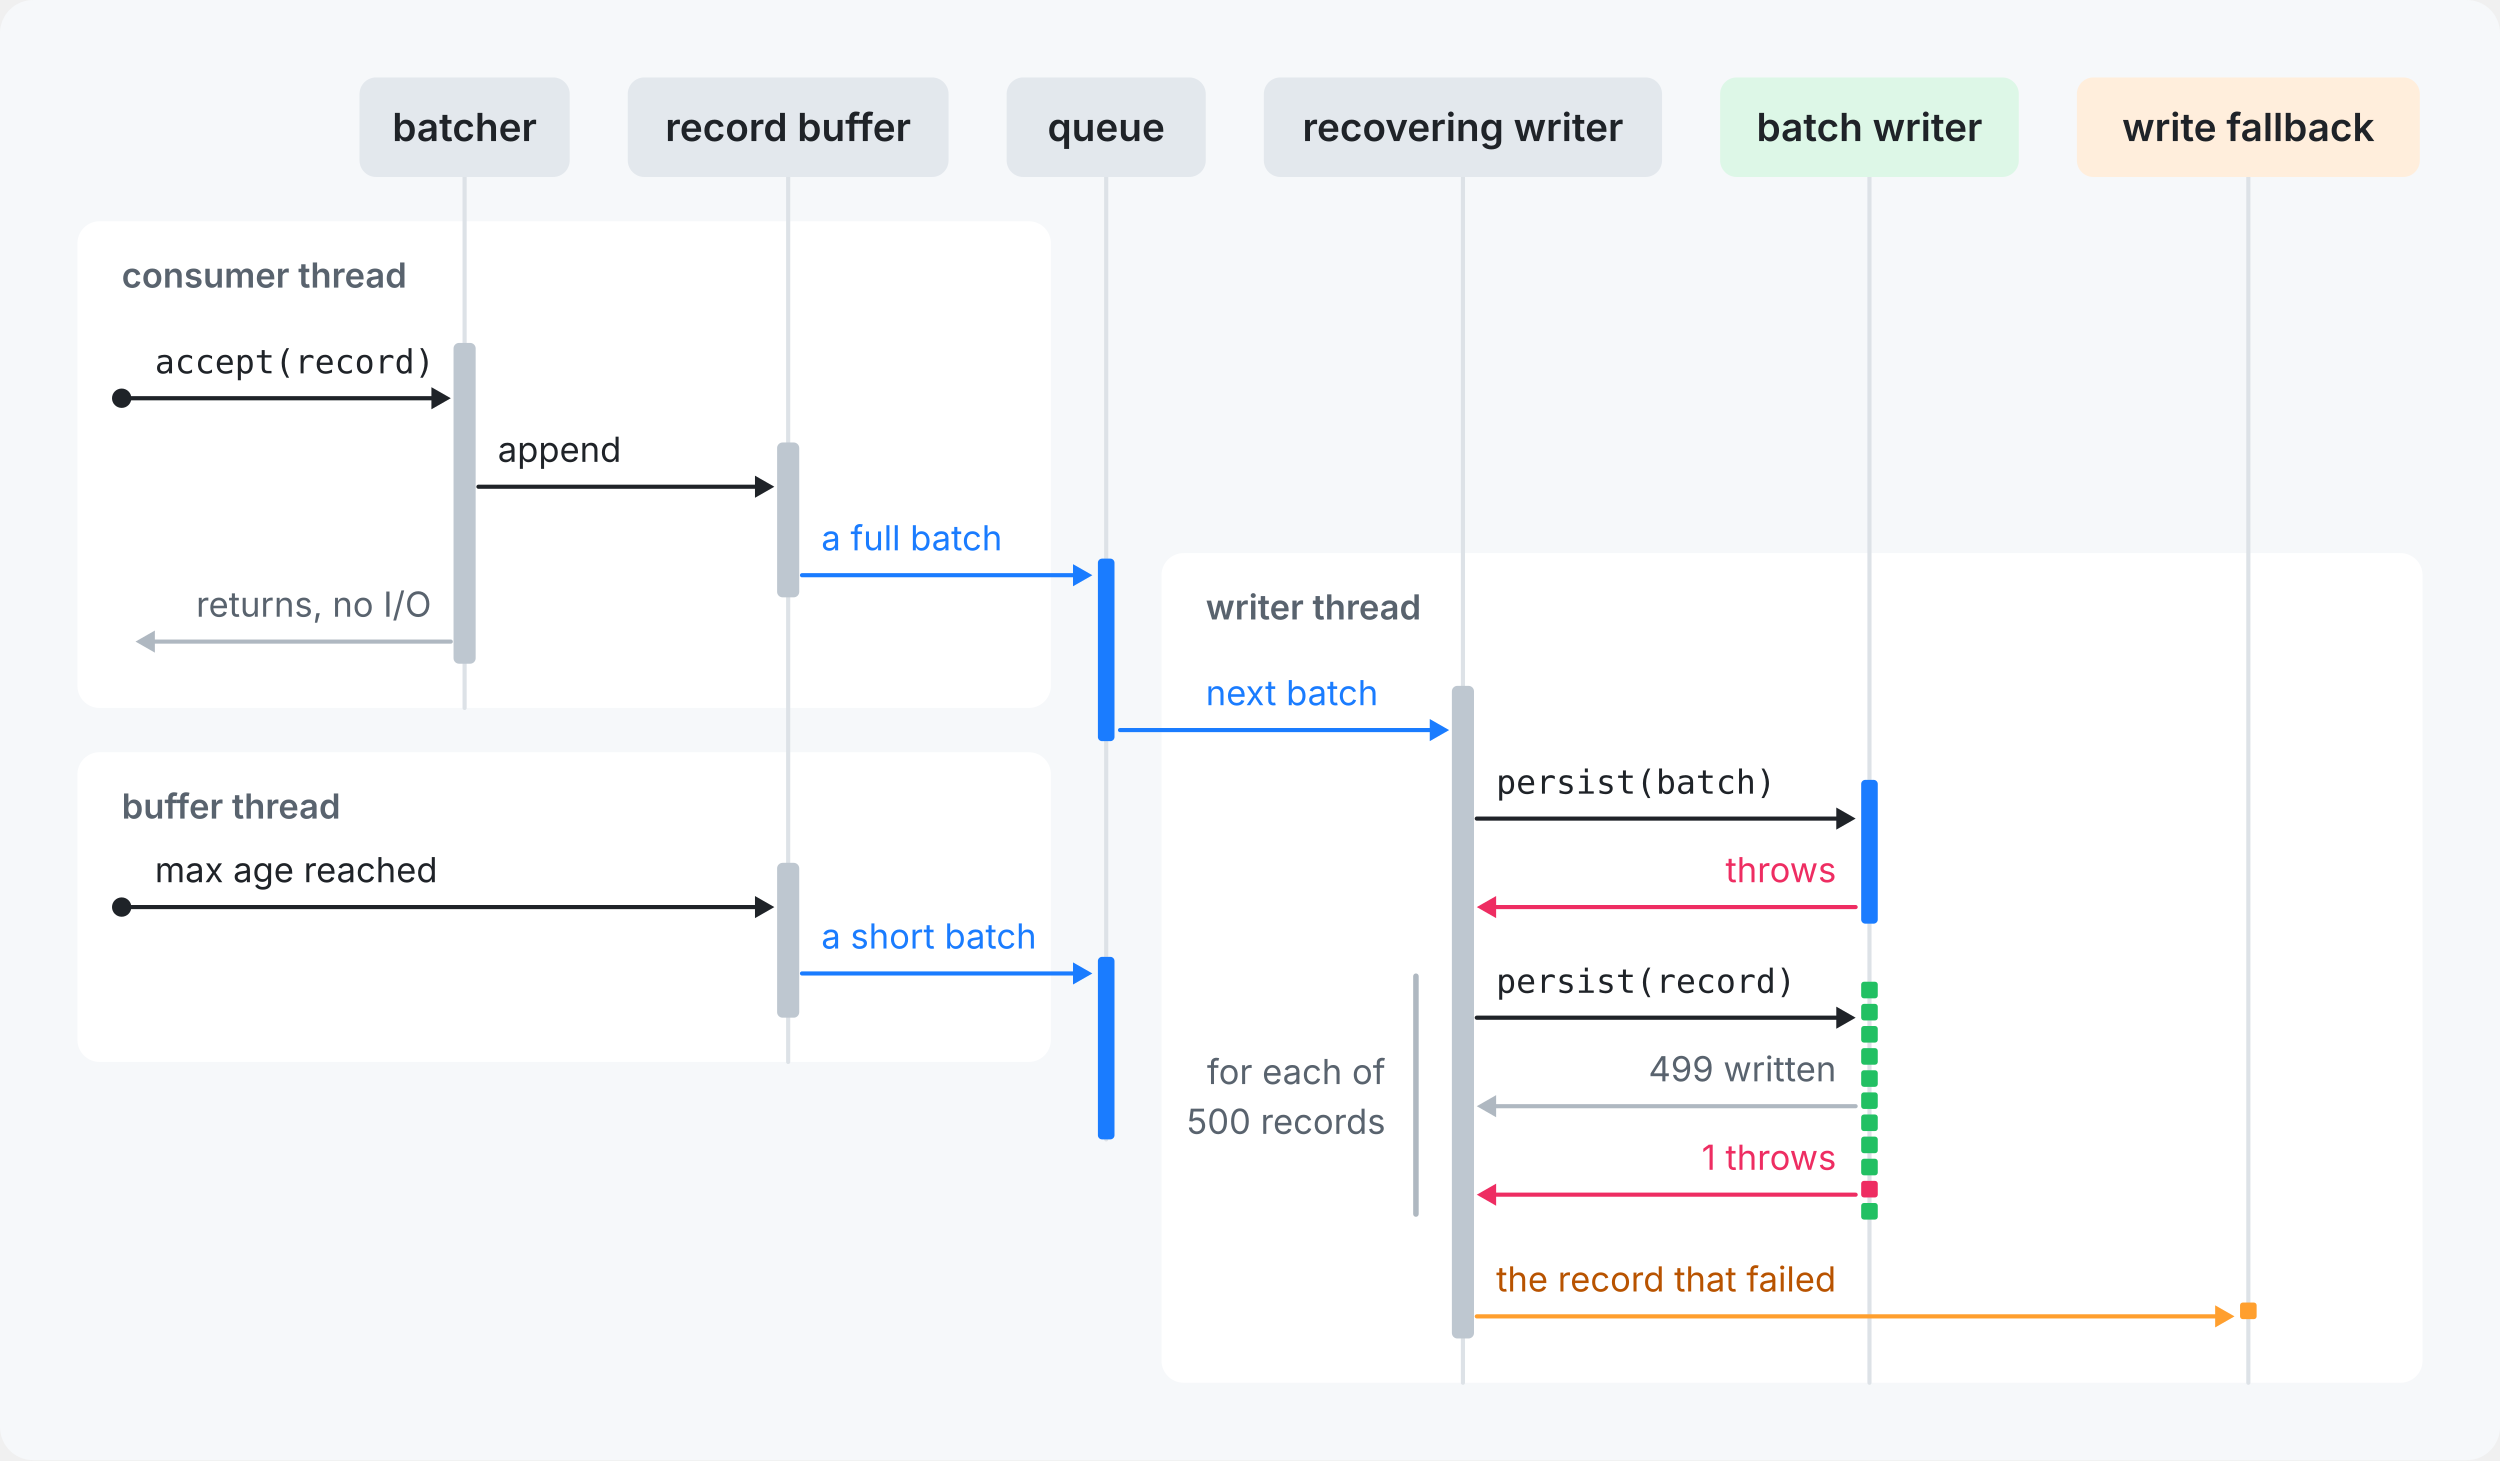
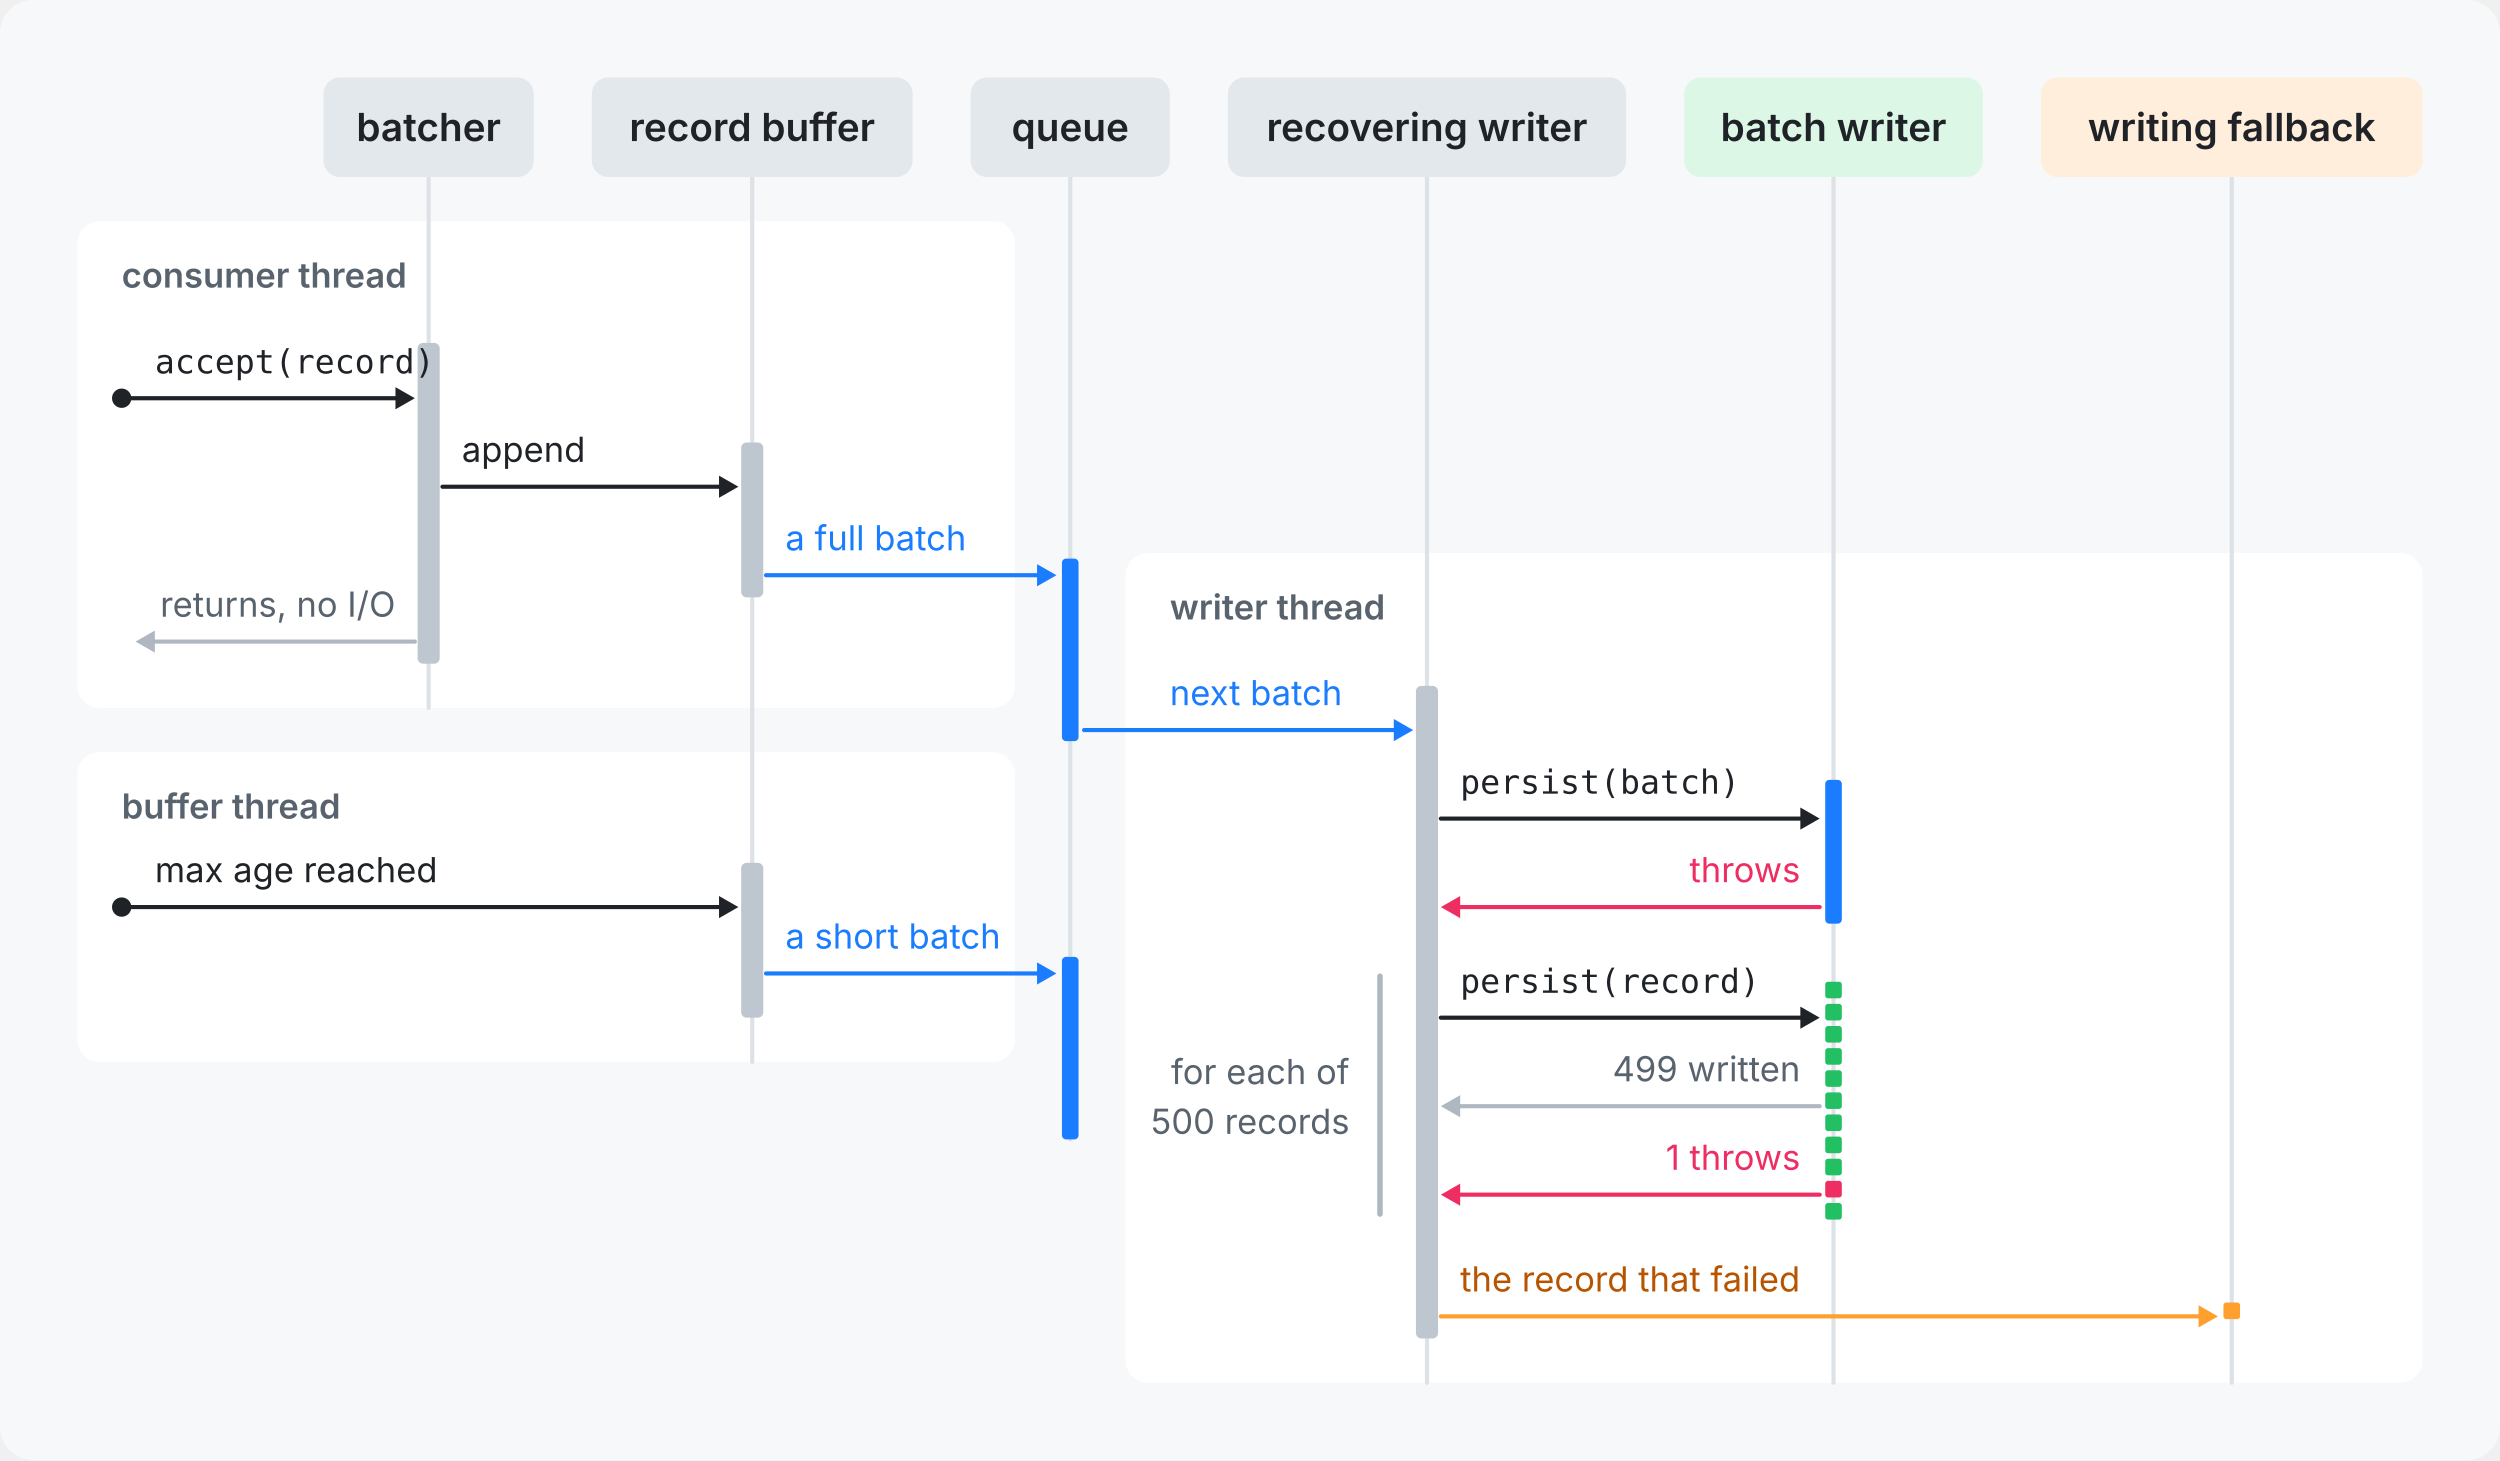
<svg xmlns="http://www.w3.org/2000/svg" viewBox="0 0 904 528" width="904" height="528" role="img">
  <rect width="904" height="528" rx="12" fill="#F6F8FA" />
  <g transform="translate(12,12)">
-     <rect x="16.0" y="68.0" width="352.0" height="176.0" rx="8" fill="#FFFFFF" />
+     <rect x="16.0" y="68.0" width="339.0" height="176.0" rx="8" fill="#FFFFFF" />
    <text x="32.0" y="92.0" font-family="-apple-system, BlinkMacSystemFont, 'Segoe UI', Inter, Helvetica, Arial, sans-serif" font-size="12.5" font-weight="600" fill="#59636E" text-anchor="start">consumer thread</text>
-     <rect x="16.0" y="260.0" width="352.0" height="112.0" rx="8" fill="#FFFFFF" />
+     <rect x="16.0" y="260.0" width="339.0" height="112.0" rx="8" fill="#FFFFFF" />
    <text x="32.0" y="284.0" font-family="-apple-system, BlinkMacSystemFont, 'Segoe UI', Inter, Helvetica, Arial, sans-serif" font-size="12.5" font-weight="600" fill="#59636E" text-anchor="start">buffer thread</text>
-     <rect x="408.0" y="188.0" width="456.0" height="300.0" rx="8" fill="#FFFFFF" />
-     <text x="424.0" y="212.0" font-family="-apple-system, BlinkMacSystemFont, 'Segoe UI', Inter, Helvetica, Arial, sans-serif" font-size="12.5" font-weight="600" fill="#59636E" text-anchor="start">writer thread</text>
-     <path d="M156,52 L156,244" stroke="#DDE2E7" stroke-width="1.5" fill="none" stroke-linecap="round" stroke-linejoin="round" />
-     <path d="M273.0,52 L273.0,372" stroke="#DDE2E7" stroke-width="1.5" fill="none" stroke-linecap="round" stroke-linejoin="round" />
-     <path d="M388.0,52 L388.0,400" stroke="#DDE2E7" stroke-width="1.5" fill="none" stroke-linecap="round" stroke-linejoin="round" />
-     <path d="M517.0,52 L517.0,488" stroke="#DDE2E7" stroke-width="1.5" fill="none" stroke-linecap="round" stroke-linejoin="round" />
-     <path d="M664.0,52 L664.0,488" stroke="#DDE2E7" stroke-width="1.5" fill="none" stroke-linecap="round" stroke-linejoin="round" />
-     <path d="M801.0,52 L801.0,488" stroke="#DDE2E7" stroke-width="1.5" fill="none" stroke-linecap="round" stroke-linejoin="round" />
-     <rect x="118.0" y="16.0" width="76.0" height="36.0" rx="6" fill="#E3E8ED" />
-     <text x="156.0" y="39.0" font-family="-apple-system, BlinkMacSystemFont, 'Segoe UI', Inter, Helvetica, Arial, sans-serif" font-size="14" font-weight="600" fill="#1F2328" text-anchor="middle">batcher</text>
-     <rect x="215.0" y="16.0" width="116.0" height="36.0" rx="6" fill="#E3E8ED" />
-     <text x="273.0" y="39.0" font-family="-apple-system, BlinkMacSystemFont, 'Segoe UI', Inter, Helvetica, Arial, sans-serif" font-size="14" font-weight="600" fill="#1F2328" text-anchor="middle">record buffer</text>
-     <rect x="352.0" y="16.0" width="72.0" height="36.0" rx="6" fill="#E3E8ED" />
-     <text x="388.0" y="39.0" font-family="-apple-system, BlinkMacSystemFont, 'Segoe UI', Inter, Helvetica, Arial, sans-serif" font-size="14" font-weight="600" fill="#1F2328" text-anchor="middle">queue</text>
-     <rect x="445.0" y="16.0" width="144.0" height="36.0" rx="6" fill="#E3E8ED" />
-     <text x="517.0" y="39.0" font-family="-apple-system, BlinkMacSystemFont, 'Segoe UI', Inter, Helvetica, Arial, sans-serif" font-size="14" font-weight="600" fill="#1F2328" text-anchor="middle">recovering writer</text>
-     <rect x="610.0" y="16.0" width="108.0" height="36.0" rx="6" fill="#DDF7E7" />
-     <text x="664.0" y="39.0" font-family="-apple-system, BlinkMacSystemFont, 'Segoe UI', Inter, Helvetica, Arial, sans-serif" font-size="14" font-weight="600" fill="#1F2328" text-anchor="middle">batch writer</text>
-     <rect x="739.0" y="16.0" width="124.0" height="36.0" rx="6" fill="#FFEEDC" />
-     <text x="801.0" y="39.0" font-family="-apple-system, BlinkMacSystemFont, 'Segoe UI', Inter, Helvetica, Arial, sans-serif" font-size="14" font-weight="600" fill="#1F2328" text-anchor="middle">write fallback</text>
-     <rect x="152.0" y="112.0" width="8.0" height="116.0" rx="2" fill="#BEC7D0" />
-     <rect x="269.0" y="148.0" width="8.0" height="56.0" rx="2" fill="#BEC7D0" />
-     <rect x="269.0" y="300.0" width="8.0" height="56.0" rx="2" fill="#BEC7D0" />
-     <rect x="513.0" y="236.0" width="8.0" height="236.0" rx="2" fill="#BEC7D0" />
-     <rect x="385.0" y="190.0" width="6.0" height="66.0" rx="1.5" fill="#1A7CFF" />
-     <rect x="385.0" y="334.0" width="6.0" height="66.0" rx="1.5" fill="#1A7CFF" />
-     <rect x="661.0" y="270.0" width="6.0" height="52.0" rx="1.5" fill="#1A7CFF" />
-     <rect x="661.0" y="343.0" width="6.0" height="6.0" rx="1" fill="#22C063" />
-     <rect x="661.0" y="351.0" width="6.0" height="6.0" rx="1" fill="#22C063" />
-     <rect x="661.0" y="359.0" width="6.0" height="6.0" rx="1" fill="#22C063" />
-     <rect x="661.0" y="367.0" width="6.0" height="6.0" rx="1" fill="#22C063" />
-     <rect x="661.0" y="375.0" width="6.0" height="6.0" rx="1" fill="#22C063" />
-     <rect x="661.0" y="383.0" width="6.0" height="6.0" rx="1" fill="#22C063" />
-     <rect x="661.0" y="391.0" width="6.0" height="6.0" rx="1" fill="#22C063" />
-     <rect x="661.0" y="399.0" width="6.0" height="6.0" rx="1" fill="#22C063" />
-     <rect x="661.0" y="407.0" width="6.0" height="6.0" rx="1" fill="#22C063" />
-     <rect x="661.0" y="415.0" width="6.0" height="6.0" rx="1" fill="#EE2D62" />
-     <rect x="661.0" y="423.0" width="6.0" height="6.0" rx="1" fill="#22C063" />
-     <rect x="798.0" y="459.0" width="6.0" height="6.0" rx="1" fill="#FF9F2E" />
+     <rect x="395.0" y="188.0" width="469.0" height="300.0" rx="8" fill="#FFFFFF" />
+     <text x="411.0" y="212.0" font-family="-apple-system, BlinkMacSystemFont, 'Segoe UI', Inter, Helvetica, Arial, sans-serif" font-size="12.5" font-weight="600" fill="#59636E" text-anchor="start">writer thread</text>
+     <path d="M143,52 L143,244" stroke="#DDE2E7" stroke-width="1.5" fill="none" stroke-linecap="round" stroke-linejoin="round" />
+     <path d="M260.0,52 L260.0,372" stroke="#DDE2E7" stroke-width="1.5" fill="none" stroke-linecap="round" stroke-linejoin="round" />
+     <path d="M375.0,52 L375.0,400" stroke="#DDE2E7" stroke-width="1.5" fill="none" stroke-linecap="round" stroke-linejoin="round" />
+     <path d="M504.0,52 L504.0,488" stroke="#DDE2E7" stroke-width="1.5" fill="none" stroke-linecap="round" stroke-linejoin="round" />
+     <path d="M651.0,52 L651.0,488" stroke="#DDE2E7" stroke-width="1.5" fill="none" stroke-linecap="round" stroke-linejoin="round" />
+     <path d="M795.0,52 L795.0,488" stroke="#DDE2E7" stroke-width="1.5" fill="none" stroke-linecap="round" stroke-linejoin="round" />
+     <rect x="105.0" y="16.0" width="76.0" height="36.0" rx="6" fill="#E3E8ED" />
+     <text x="143.0" y="39.0" font-family="-apple-system, BlinkMacSystemFont, 'Segoe UI', Inter, Helvetica, Arial, sans-serif" font-size="14" font-weight="600" fill="#1F2328" text-anchor="middle">batcher</text>
+     <rect x="202.0" y="16.0" width="116.0" height="36.0" rx="6" fill="#E3E8ED" />
+     <text x="260.0" y="39.0" font-family="-apple-system, BlinkMacSystemFont, 'Segoe UI', Inter, Helvetica, Arial, sans-serif" font-size="14" font-weight="600" fill="#1F2328" text-anchor="middle">record buffer</text>
+     <rect x="339.0" y="16.0" width="72.0" height="36.0" rx="6" fill="#E3E8ED" />
+     <text x="375.0" y="39.0" font-family="-apple-system, BlinkMacSystemFont, 'Segoe UI', Inter, Helvetica, Arial, sans-serif" font-size="14" font-weight="600" fill="#1F2328" text-anchor="middle">queue</text>
+     <rect x="432.0" y="16.0" width="144.0" height="36.0" rx="6" fill="#E3E8ED" />
+     <text x="504.0" y="39.0" font-family="-apple-system, BlinkMacSystemFont, 'Segoe UI', Inter, Helvetica, Arial, sans-serif" font-size="14" font-weight="600" fill="#1F2328" text-anchor="middle">recovering writer</text>
+     <rect x="597.0" y="16.0" width="108.0" height="36.0" rx="6" fill="#DDF7E7" />
+     <text x="651.0" y="39.0" font-family="-apple-system, BlinkMacSystemFont, 'Segoe UI', Inter, Helvetica, Arial, sans-serif" font-size="14" font-weight="600" fill="#1F2328" text-anchor="middle">batch writer</text>
+     <rect x="726.0" y="16.0" width="138.0" height="36.0" rx="6" fill="#FFEEDC" />
+     <text x="795.0" y="39.0" font-family="-apple-system, BlinkMacSystemFont, 'Segoe UI', Inter, Helvetica, Arial, sans-serif" font-size="14" font-weight="600" fill="#1F2328" text-anchor="middle">writing fallback</text>
+     <rect x="139.0" y="112.0" width="8.0" height="116.0" rx="2" fill="#BEC7D0" />
+     <rect x="256.0" y="148.0" width="8.0" height="56.0" rx="2" fill="#BEC7D0" />
+     <rect x="256.0" y="300.0" width="8.0" height="56.0" rx="2" fill="#BEC7D0" />
+     <rect x="500.0" y="236.0" width="8.0" height="236.0" rx="2" fill="#BEC7D0" />
+     <rect x="372.0" y="190.0" width="6.0" height="66.0" rx="1.5" fill="#1A7CFF" />
+     <rect x="372.0" y="334.0" width="6.0" height="66.0" rx="1.5" fill="#1A7CFF" />
+     <rect x="648.0" y="270.0" width="6.0" height="52.0" rx="1.5" fill="#1A7CFF" />
+     <rect x="648.0" y="343.0" width="6.0" height="6.0" rx="1" fill="#22C063" />
+     <rect x="648.0" y="351.0" width="6.0" height="6.0" rx="1" fill="#22C063" />
+     <rect x="648.0" y="359.0" width="6.0" height="6.0" rx="1" fill="#22C063" />
+     <rect x="648.0" y="367.0" width="6.0" height="6.0" rx="1" fill="#22C063" />
+     <rect x="648.0" y="375.0" width="6.0" height="6.0" rx="1" fill="#22C063" />
+     <rect x="648.0" y="383.0" width="6.0" height="6.0" rx="1" fill="#22C063" />
+     <rect x="648.0" y="391.0" width="6.0" height="6.0" rx="1" fill="#22C063" />
+     <rect x="648.0" y="399.0" width="6.0" height="6.0" rx="1" fill="#22C063" />
+     <rect x="648.0" y="407.0" width="6.0" height="6.0" rx="1" fill="#22C063" />
+     <rect x="648.0" y="415.0" width="6.0" height="6.0" rx="1" fill="#EE2D62" />
+     <rect x="648.0" y="423.0" width="6.0" height="6.0" rx="1" fill="#22C063" />
+     <rect x="792.0" y="459.0" width="6.0" height="6.0" rx="1" fill="#FF9F2E" />
    <circle cx="32" cy="132" r="3.5" fill="#1F2328" />
    <circle cx="32" cy="316" r="3.5" fill="#1F2328" />
-     <path d="M32,132 L145,132" stroke="#1F2328" stroke-width="1.5" fill="none" stroke-linecap="round" stroke-linejoin="round" />
-     <path d="M144,128 L151,132 L144,136 Z" fill="#1F2328" />
+     <path d="M32,132 L132,132" stroke="#1F2328" stroke-width="1.5" fill="none" stroke-linecap="round" stroke-linejoin="round" />
+     <path d="M131,128 L138,132 L131,136 Z" fill="#1F2328" />
    <text x="44.0" y="123.0" font-family="ui-monospace, SFMono-Regular, 'SF Mono', Menlo, Consolas, monospace" font-size="12" font-weight="400" fill="#1F2328" text-anchor="start">accept(record)</text>
-     <path d="M161,164 L262.0,164" stroke="#1F2328" stroke-width="1.5" fill="none" stroke-linecap="round" stroke-linejoin="round" />
-     <path d="M261.0,160 L268.0,164 L261.0,168 Z" fill="#1F2328" />
-     <text x="168.0" y="155.0" font-family="-apple-system, BlinkMacSystemFont, 'Segoe UI', Inter, Helvetica, Arial, sans-serif" font-size="12.5" font-weight="400" fill="#1F2328" text-anchor="start">append</text>
-     <path d="M278.0,196 L377.0,196" stroke="#1A7CFF" stroke-width="1.5" fill="none" stroke-linecap="round" stroke-linejoin="round" />
-     <path d="M376.0,192 L383.0,196 L376.0,200 Z" fill="#1A7CFF" />
-     <text x="285.0" y="187.0" font-family="-apple-system, BlinkMacSystemFont, 'Segoe UI', Inter, Helvetica, Arial, sans-serif" font-size="12.5" font-weight="400" fill="#1A7CFF" text-anchor="start">a full batch</text>
-     <path d="M151,220 L43,220" stroke="#AFB8C1" stroke-width="1.5" fill="none" stroke-linecap="round" stroke-linejoin="round" />
+     <path d="M148,164 L249.0,164" stroke="#1F2328" stroke-width="1.5" fill="none" stroke-linecap="round" stroke-linejoin="round" />
+     <path d="M248.0,160 L255.0,164 L248.0,168 Z" fill="#1F2328" />
+     <text x="155.0" y="155.0" font-family="-apple-system, BlinkMacSystemFont, 'Segoe UI', Inter, Helvetica, Arial, sans-serif" font-size="12.5" font-weight="400" fill="#1F2328" text-anchor="start">append</text>
+     <path d="M265.0,196 L364.0,196" stroke="#1A7CFF" stroke-width="1.5" fill="none" stroke-linecap="round" stroke-linejoin="round" />
+     <path d="M363.0,192 L370.0,196 L363.0,200 Z" fill="#1A7CFF" />
+     <text x="272.0" y="187.0" font-family="-apple-system, BlinkMacSystemFont, 'Segoe UI', Inter, Helvetica, Arial, sans-serif" font-size="12.5" font-weight="400" fill="#1A7CFF" text-anchor="start">a full batch</text>
+     <path d="M138,220 L43,220" stroke="#AFB8C1" stroke-width="1.5" fill="none" stroke-linecap="round" stroke-linejoin="round" />
    <path d="M44,216 L37,220 L44,224 Z" fill="#AFB8C1" />
-     <text x="144.0" y="211.0" font-family="-apple-system, BlinkMacSystemFont, 'Segoe UI', Inter, Helvetica, Arial, sans-serif" font-size="12.5" font-weight="400" fill="#59636E" text-anchor="end">returns, no I/O</text>
-     <path d="M32,316 L262.0,316" stroke="#1F2328" stroke-width="1.5" fill="none" stroke-linecap="round" stroke-linejoin="round" />
-     <path d="M261.0,312 L268.0,316 L261.0,320 Z" fill="#1F2328" />
+     <text x="131.0" y="211.0" font-family="-apple-system, BlinkMacSystemFont, 'Segoe UI', Inter, Helvetica, Arial, sans-serif" font-size="12.5" font-weight="400" fill="#59636E" text-anchor="end">returns, no I/O</text>
+     <path d="M32,316 L249.0,316" stroke="#1F2328" stroke-width="1.5" fill="none" stroke-linecap="round" stroke-linejoin="round" />
+     <path d="M248.0,312 L255.0,316 L248.0,320 Z" fill="#1F2328" />
    <text x="44.0" y="307.0" font-family="-apple-system, BlinkMacSystemFont, 'Segoe UI', Inter, Helvetica, Arial, sans-serif" font-size="12.5" font-weight="400" fill="#1F2328" text-anchor="start">max age reached</text>
-     <path d="M278.0,340 L377.0,340" stroke="#1A7CFF" stroke-width="1.5" fill="none" stroke-linecap="round" stroke-linejoin="round" />
-     <path d="M376.0,336 L383.0,340 L376.0,344 Z" fill="#1A7CFF" />
-     <text x="285.0" y="331.0" font-family="-apple-system, BlinkMacSystemFont, 'Segoe UI', Inter, Helvetica, Arial, sans-serif" font-size="12.5" font-weight="400" fill="#1A7CFF" text-anchor="start">a short batch</text>
-     <path d="M393.0,252 L506.0,252" stroke="#1A7CFF" stroke-width="1.5" fill="none" stroke-linecap="round" stroke-linejoin="round" />
-     <path d="M505.0,248 L512.0,252 L505.0,256 Z" fill="#1A7CFF" />
-     <text x="424.0" y="243.0" font-family="-apple-system, BlinkMacSystemFont, 'Segoe UI', Inter, Helvetica, Arial, sans-serif" font-size="12.5" font-weight="400" fill="#1A7CFF" text-anchor="start">next batch</text>
-     <path d="M522.0,284 L653.0,284" stroke="#1F2328" stroke-width="1.5" fill="none" stroke-linecap="round" stroke-linejoin="round" />
-     <path d="M652.0,280 L659.0,284 L652.0,288 Z" fill="#1F2328" />
-     <text x="529.0" y="275.0" font-family="ui-monospace, SFMono-Regular, 'SF Mono', Menlo, Consolas, monospace" font-size="12" font-weight="400" fill="#1F2328" text-anchor="start">persist(batch)</text>
-     <path d="M659.0,316 L528.0,316" stroke="#EE2D62" stroke-width="1.5" fill="none" stroke-linecap="round" stroke-linejoin="round" />
-     <path d="M529.0,312 L522.0,316 L529.0,320 Z" fill="#EE2D62" />
-     <text x="652.0" y="307.0" font-family="-apple-system, BlinkMacSystemFont, 'Segoe UI', Inter, Helvetica, Arial, sans-serif" font-size="12.5" font-weight="400" fill="#EE2D62" text-anchor="end">throws</text>
-     <rect x="499.0" y="340.0" width="2.0" height="88.0" rx="1" fill="#AFB8C1" />
-     <text x="489.0" y="380.0" font-family="-apple-system, BlinkMacSystemFont, 'Segoe UI', Inter, Helvetica, Arial, sans-serif" font-size="12.5" font-weight="400" fill="#59636E" text-anchor="end">for each of</text>
-     <text x="489.0" y="398.0" font-family="-apple-system, BlinkMacSystemFont, 'Segoe UI', Inter, Helvetica, Arial, sans-serif" font-size="12.5" font-weight="400" fill="#59636E" text-anchor="end">500 records</text>
-     <path d="M522.0,356 L653.0,356" stroke="#1F2328" stroke-width="1.5" fill="none" stroke-linecap="round" stroke-linejoin="round" />
-     <path d="M652.0,352 L659.0,356 L652.0,360 Z" fill="#1F2328" />
-     <text x="529.0" y="347.0" font-family="ui-monospace, SFMono-Regular, 'SF Mono', Menlo, Consolas, monospace" font-size="12" font-weight="400" fill="#1F2328" text-anchor="start">persist(record)</text>
-     <path d="M659.0,388 L528.0,388" stroke="#AFB8C1" stroke-width="1.5" fill="none" stroke-linecap="round" stroke-linejoin="round" />
-     <path d="M529.0,384 L522.0,388 L529.0,392 Z" fill="#AFB8C1" />
-     <text x="652.0" y="379.0" font-family="-apple-system, BlinkMacSystemFont, 'Segoe UI', Inter, Helvetica, Arial, sans-serif" font-size="12.5" font-weight="400" fill="#59636E" text-anchor="end">499 written</text>
-     <path d="M659.0,420 L528.0,420" stroke="#EE2D62" stroke-width="1.5" fill="none" stroke-linecap="round" stroke-linejoin="round" />
-     <path d="M529.0,416 L522.0,420 L529.0,424 Z" fill="#EE2D62" />
-     <text x="652.0" y="411.0" font-family="-apple-system, BlinkMacSystemFont, 'Segoe UI', Inter, Helvetica, Arial, sans-serif" font-size="12.5" font-weight="400" fill="#EE2D62" text-anchor="end">1 throws</text>
-     <path d="M522.0,464 L790.0,464" stroke="#FF9F2E" stroke-width="1.5" fill="none" stroke-linecap="round" stroke-linejoin="round" />
-     <path d="M789.0,460 L796.0,464 L789.0,468 Z" fill="#FF9F2E" />
-     <text x="529.0" y="455.0" font-family="-apple-system, BlinkMacSystemFont, 'Segoe UI', Inter, Helvetica, Arial, sans-serif" font-size="12.5" font-weight="400" fill="#B85300" text-anchor="start">the record that failed</text>
+     <path d="M265.0,340 L364.0,340" stroke="#1A7CFF" stroke-width="1.5" fill="none" stroke-linecap="round" stroke-linejoin="round" />
+     <path d="M363.0,336 L370.0,340 L363.0,344 Z" fill="#1A7CFF" />
+     <text x="272.0" y="331.0" font-family="-apple-system, BlinkMacSystemFont, 'Segoe UI', Inter, Helvetica, Arial, sans-serif" font-size="12.5" font-weight="400" fill="#1A7CFF" text-anchor="start">a short batch</text>
+     <path d="M380.0,252 L493.0,252" stroke="#1A7CFF" stroke-width="1.5" fill="none" stroke-linecap="round" stroke-linejoin="round" />
+     <path d="M492.0,248 L499.0,252 L492.0,256 Z" fill="#1A7CFF" />
+     <text x="411.0" y="243.0" font-family="-apple-system, BlinkMacSystemFont, 'Segoe UI', Inter, Helvetica, Arial, sans-serif" font-size="12.5" font-weight="400" fill="#1A7CFF" text-anchor="start">next batch</text>
+     <path d="M509.0,284 L640.0,284" stroke="#1F2328" stroke-width="1.5" fill="none" stroke-linecap="round" stroke-linejoin="round" />
+     <path d="M639.0,280 L646.0,284 L639.0,288 Z" fill="#1F2328" />
+     <text x="516.0" y="275.0" font-family="ui-monospace, SFMono-Regular, 'SF Mono', Menlo, Consolas, monospace" font-size="12" font-weight="400" fill="#1F2328" text-anchor="start">persist(batch)</text>
+     <path d="M646.0,316 L515.0,316" stroke="#EE2D62" stroke-width="1.5" fill="none" stroke-linecap="round" stroke-linejoin="round" />
+     <path d="M516.0,312 L509.0,316 L516.0,320 Z" fill="#EE2D62" />
+     <text x="639.0" y="307.0" font-family="-apple-system, BlinkMacSystemFont, 'Segoe UI', Inter, Helvetica, Arial, sans-serif" font-size="12.5" font-weight="400" fill="#EE2D62" text-anchor="end">throws</text>
+     <rect x="486.0" y="340.0" width="2.0" height="88.0" rx="1" fill="#AFB8C1" />
+     <text x="476.0" y="380.0" font-family="-apple-system, BlinkMacSystemFont, 'Segoe UI', Inter, Helvetica, Arial, sans-serif" font-size="12.5" font-weight="400" fill="#59636E" text-anchor="end">for each of</text>
+     <text x="476.0" y="398.0" font-family="-apple-system, BlinkMacSystemFont, 'Segoe UI', Inter, Helvetica, Arial, sans-serif" font-size="12.5" font-weight="400" fill="#59636E" text-anchor="end">500 records</text>
+     <path d="M509.0,356 L640.0,356" stroke="#1F2328" stroke-width="1.5" fill="none" stroke-linecap="round" stroke-linejoin="round" />
+     <path d="M639.0,352 L646.0,356 L639.0,360 Z" fill="#1F2328" />
+     <text x="516.0" y="347.0" font-family="ui-monospace, SFMono-Regular, 'SF Mono', Menlo, Consolas, monospace" font-size="12" font-weight="400" fill="#1F2328" text-anchor="start">persist(record)</text>
+     <path d="M646.0,388 L515.0,388" stroke="#AFB8C1" stroke-width="1.5" fill="none" stroke-linecap="round" stroke-linejoin="round" />
+     <path d="M516.0,384 L509.0,388 L516.0,392 Z" fill="#AFB8C1" />
+     <text x="639.0" y="379.0" font-family="-apple-system, BlinkMacSystemFont, 'Segoe UI', Inter, Helvetica, Arial, sans-serif" font-size="12.5" font-weight="400" fill="#59636E" text-anchor="end">499 written</text>
+     <path d="M646.0,420 L515.0,420" stroke="#EE2D62" stroke-width="1.5" fill="none" stroke-linecap="round" stroke-linejoin="round" />
+     <path d="M516.0,416 L509.0,420 L516.0,424 Z" fill="#EE2D62" />
+     <text x="639.0" y="411.0" font-family="-apple-system, BlinkMacSystemFont, 'Segoe UI', Inter, Helvetica, Arial, sans-serif" font-size="12.5" font-weight="400" fill="#EE2D62" text-anchor="end">1 throws</text>
+     <path d="M509.0,464 L784.0,464" stroke="#FF9F2E" stroke-width="1.5" fill="none" stroke-linecap="round" stroke-linejoin="round" />
+     <path d="M783.0,460 L790.0,464 L783.0,468 Z" fill="#FF9F2E" />
+     <text x="516.0" y="455.0" font-family="-apple-system, BlinkMacSystemFont, 'Segoe UI', Inter, Helvetica, Arial, sans-serif" font-size="12.5" font-weight="400" fill="#B85300" text-anchor="start">the record that failed</text>
  </g>
</svg>
